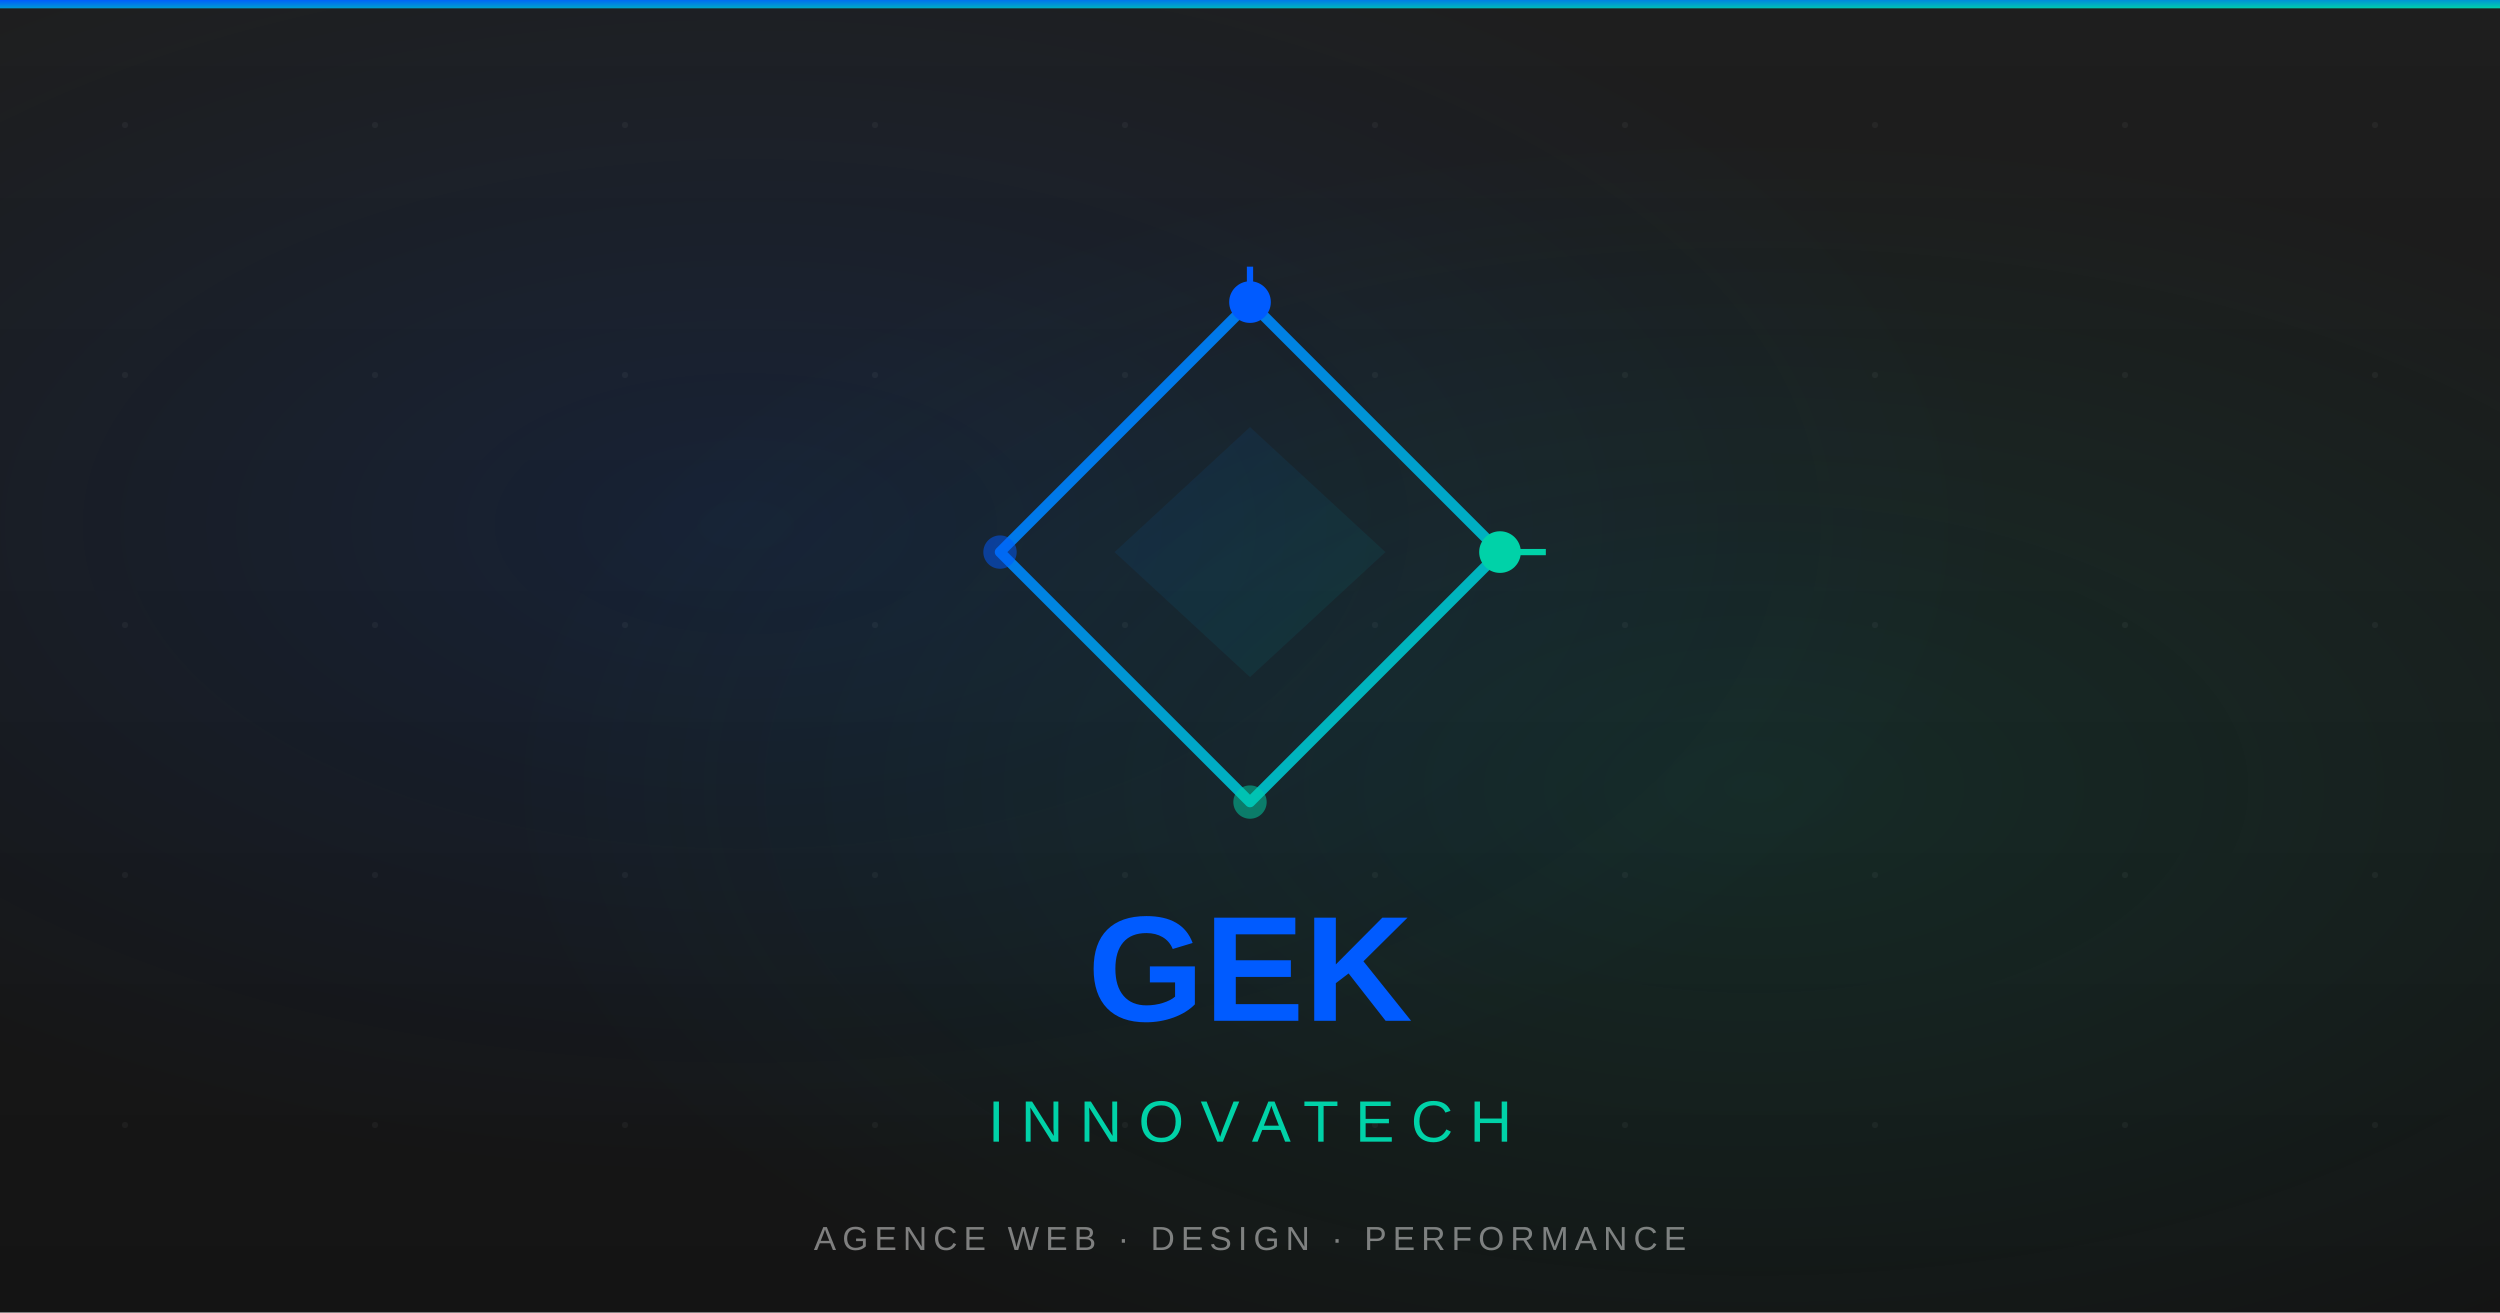
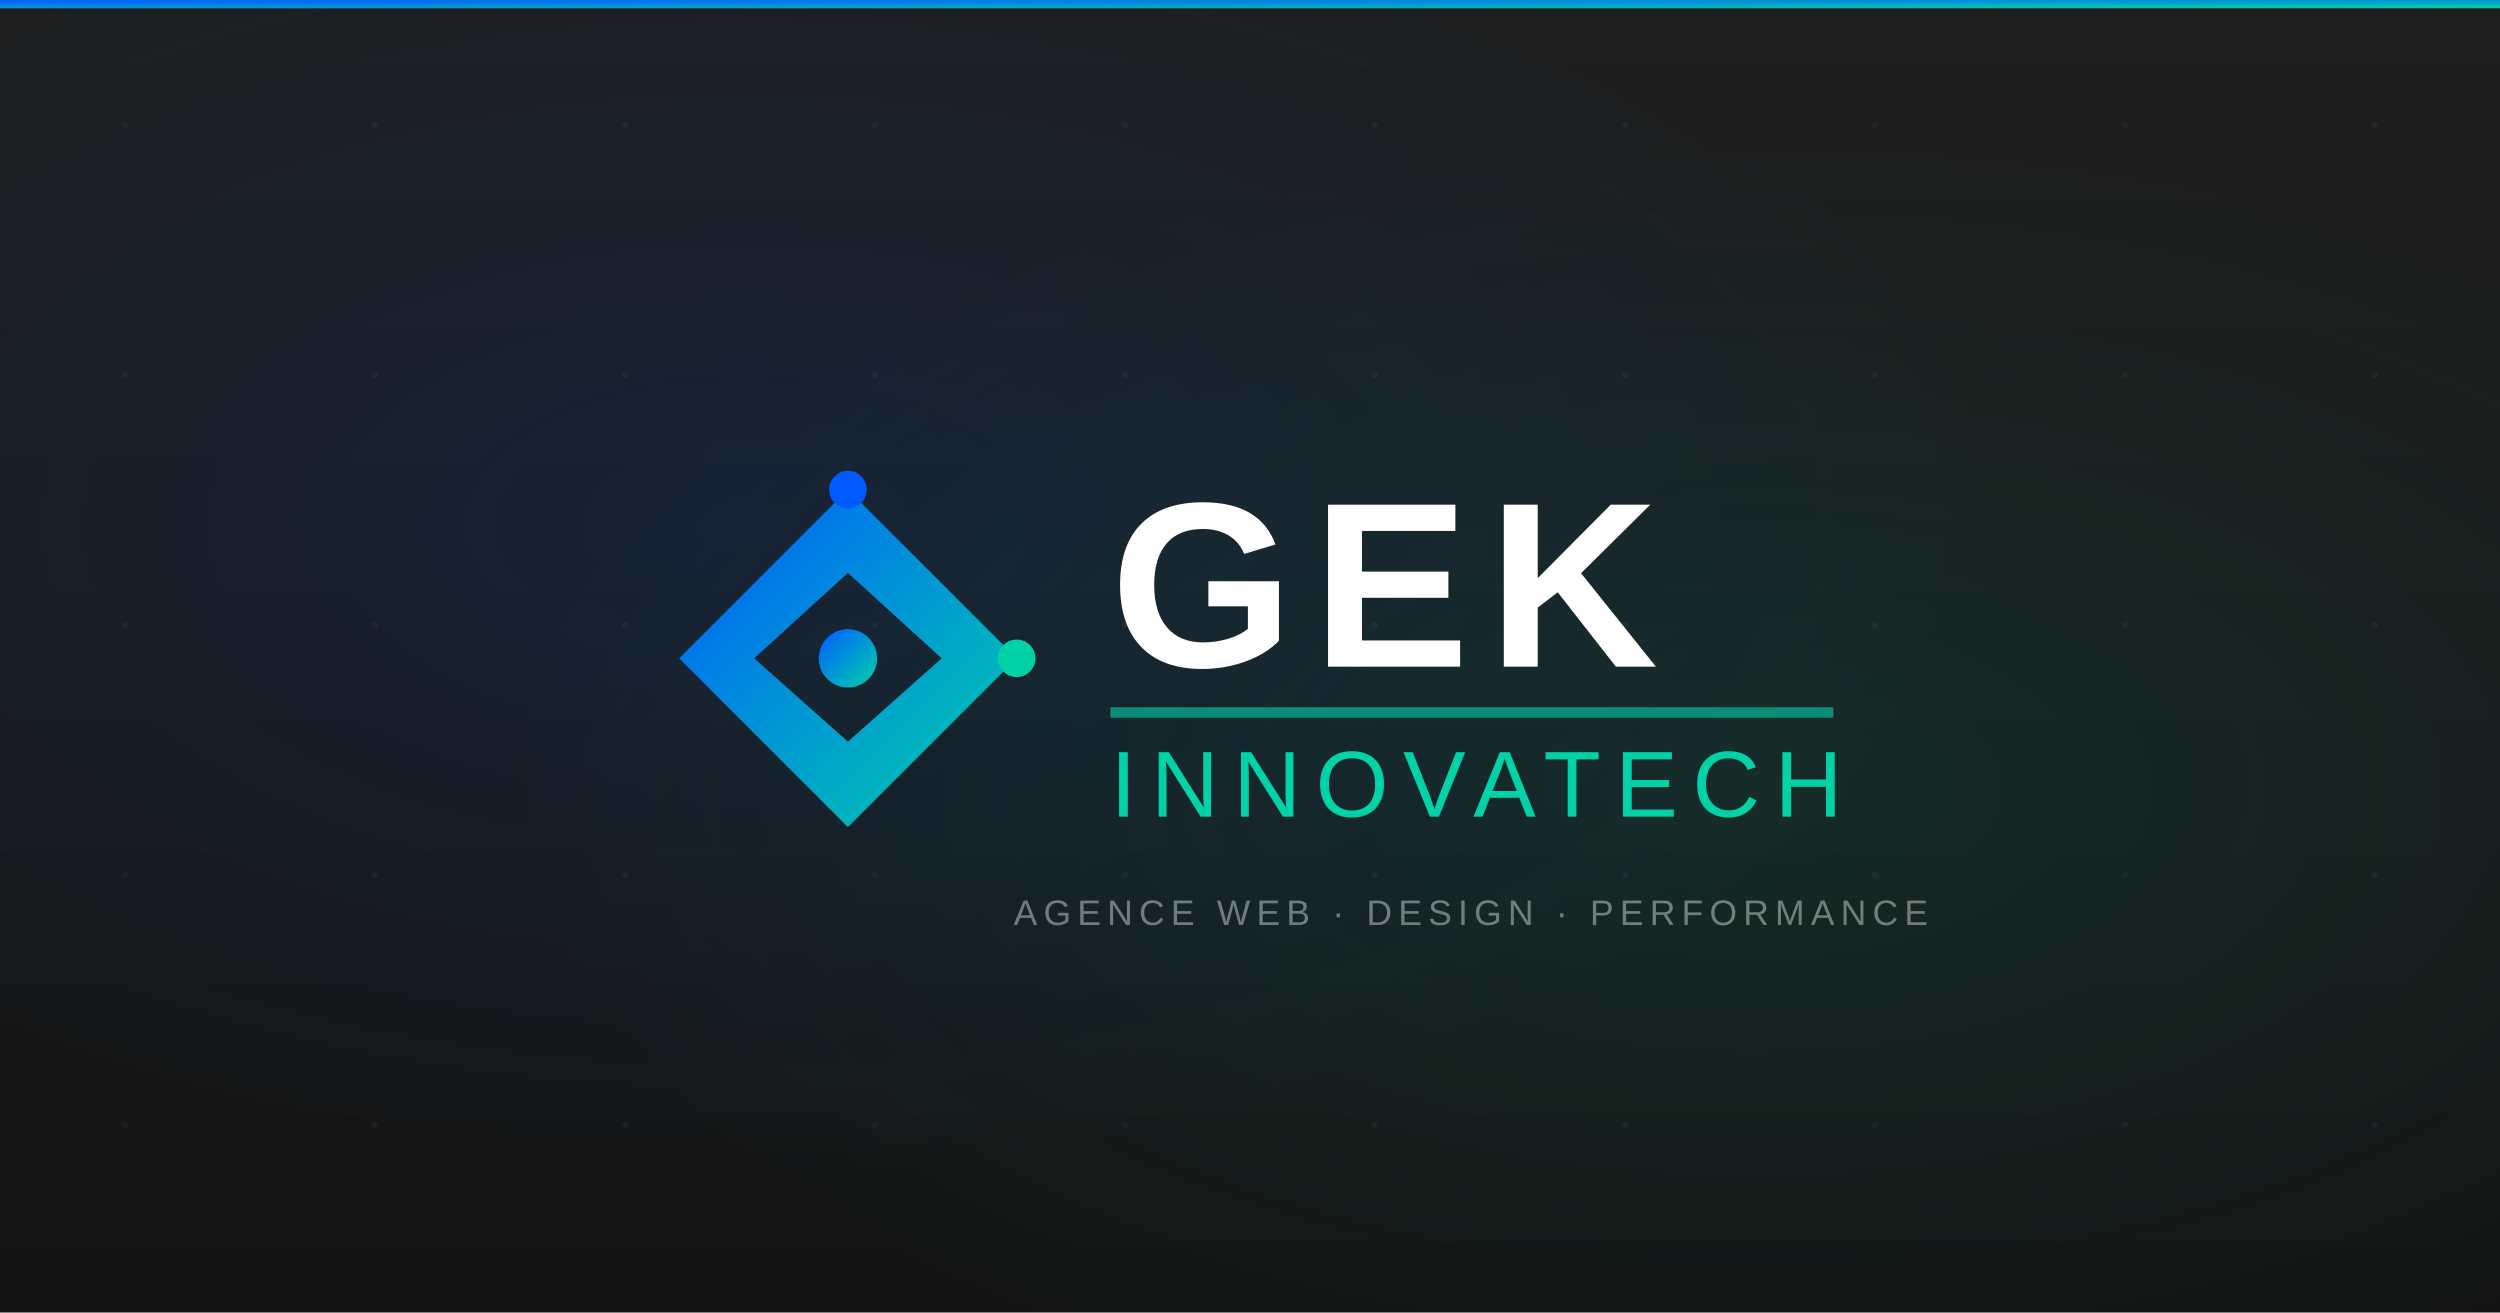
<svg xmlns="http://www.w3.org/2000/svg" viewBox="0 0 1200 630" width="1200" height="630">
  <defs>
    <linearGradient id="g1" x1="0" y1="0" x2="1" y2="1">
      <stop offset="0%" stop-color="#005BFF" />
      <stop offset="100%" stop-color="#00D2A8" />
    </linearGradient>
    <linearGradient id="g2" x1="0" y1="0" x2="0" y2="1">
      <stop offset="0%" stop-color="#1E1E1E" />
      <stop offset="100%" stop-color="#141414" />
    </linearGradient>
    <radialGradient id="glow1" cx="30%" cy="40%" r="50%">
      <stop offset="0%" stop-color="#005BFF" stop-opacity="0.12" />
      <stop offset="100%" stop-color="#005BFF" stop-opacity="0" />
    </radialGradient>
    <radialGradient id="glow2" cx="70%" cy="60%" r="50%">
      <stop offset="0%" stop-color="#00D2A8" stop-opacity="0.10" />
      <stop offset="100%" stop-color="#00D2A8" stop-opacity="0" />
    </radialGradient>
  </defs>
  <rect width="1200" height="630" fill="url(#g2)" />
  <rect width="1200" height="630" fill="url(#glow1)" />
  <rect width="1200" height="630" fill="url(#glow2)" />
  <g fill="#ffffff" fill-opacity="0.04">
    <circle cx="60" cy="60" r="1.5" />
    <circle cx="180" cy="60" r="1.5" />
    <circle cx="300" cy="60" r="1.5" />
    <circle cx="420" cy="60" r="1.5" />
    <circle cx="540" cy="60" r="1.5" />
    <circle cx="660" cy="60" r="1.5" />
    <circle cx="780" cy="60" r="1.5" />
    <circle cx="900" cy="60" r="1.5" />
    <circle cx="1020" cy="60" r="1.5" />
    <circle cx="1140" cy="60" r="1.5" />
    <circle cx="60" cy="180" r="1.5" />
    <circle cx="180" cy="180" r="1.5" />
    <circle cx="300" cy="180" r="1.5" />
    <circle cx="420" cy="180" r="1.5" />
    <circle cx="540" cy="180" r="1.5" />
    <circle cx="660" cy="180" r="1.5" />
    <circle cx="780" cy="180" r="1.5" />
    <circle cx="900" cy="180" r="1.5" />
    <circle cx="1020" cy="180" r="1.5" />
    <circle cx="1140" cy="180" r="1.5" />
    <circle cx="60" cy="300" r="1.5" />
    <circle cx="180" cy="300" r="1.5" />
    <circle cx="300" cy="300" r="1.5" />
    <circle cx="420" cy="300" r="1.5" />
    <circle cx="540" cy="300" r="1.5" />
    <circle cx="660" cy="300" r="1.5" />
    <circle cx="780" cy="300" r="1.5" />
    <circle cx="900" cy="300" r="1.5" />
    <circle cx="1020" cy="300" r="1.5" />
    <circle cx="1140" cy="300" r="1.5" />
    <circle cx="60" cy="420" r="1.5" />
    <circle cx="180" cy="420" r="1.5" />
    <circle cx="300" cy="420" r="1.5" />
    <circle cx="420" cy="420" r="1.5" />
    <circle cx="540" cy="420" r="1.5" />
    <circle cx="660" cy="420" r="1.5" />
    <circle cx="780" cy="420" r="1.5" />
    <circle cx="900" cy="420" r="1.5" />
    <circle cx="1020" cy="420" r="1.5" />
    <circle cx="1140" cy="420" r="1.5" />
    <circle cx="60" cy="540" r="1.5" />
    <circle cx="180" cy="540" r="1.5" />
    <circle cx="300" cy="540" r="1.5" />
    <circle cx="420" cy="540" r="1.5" />
    <circle cx="540" cy="540" r="1.5" />
    <circle cx="660" cy="540" r="1.5" />
    <circle cx="780" cy="540" r="1.5" />
    <circle cx="900" cy="540" r="1.5" />
    <circle cx="1020" cy="540" r="1.5" />
    <circle cx="1140" cy="540" r="1.5" />
  </g>
  <rect x="0" y="0" width="1200" height="4" fill="url(#g1)" />
-   <polygon points="600,145 720,265 600,385 480,265" fill="none" stroke="url(#g1)" stroke-width="5" stroke-linejoin="round" />
-   <polygon points="600,205 665,265 600,325 535,265" fill="url(#g1)" fill-opacity="0.08" />
-   <circle cx="600" cy="145" r="10" fill="#005BFF" />
-   <circle cx="720" cy="265" r="10" fill="#00D2A8" />
-   <circle cx="600" cy="385" r="8" fill="#00D2A8" fill-opacity="0.5" />
-   <circle cx="480" cy="265" r="8" fill="#005BFF" fill-opacity="0.5" />
-   <line x1="600" y1="128" x2="600" y2="145" stroke="#005BFF" stroke-width="3" />
-   <line x1="720" y1="265" x2="742" y2="265" stroke="#00D2A8" stroke-width="3" />
-   <text x="600" y="490" font-family="Arial Black, Arial, sans-serif" font-weight="900" font-size="72" fill="#005BFF" text-anchor="middle">GEK</text>
-   <text x="600" y="548" font-family="Arial, sans-serif" font-weight="400" font-size="28" fill="#00D2A8" text-anchor="middle" letter-spacing="8">INNOVATECH</text>
-   <text x="600" y="600" font-family="Arial, sans-serif" font-weight="300" font-size="16" fill="#ffffff" text-anchor="middle" fill-opacity="0.45" letter-spacing="3">AGENCE WEB · DESIGN · PERFORMANCE</text>
+   <path d="M407,235 L488,316 L407,397 L326,316 Z  M407,275 L452,316 L407,356 L362,316 Z" fill="url(#g1)" fill-rule="evenodd" />
+   <circle cx="407" cy="316" r="14" fill="url(#g1)" />
+   <circle cx="407" cy="235" r="9" fill="#005BFF" />
+   <circle cx="488" cy="316" r="9" fill="#00D2A8" />
+   <text x="533" y="320" font-family="system-ui,-apple-system,BlinkMacSystemFont,'Segoe UI','Helvetica Neue',Arial,sans-serif" font-size="113" font-weight="800" fill="#FFFFFF" letter-spacing="9">GEK</text>
+   <line x1="533" y1="342" x2="880" y2="342" stroke="#00D2A8" stroke-width="5" stroke-opacity="0.6" />
+   <text x="533" y="392" font-family="system-ui,-apple-system,BlinkMacSystemFont,'Segoe UI','Helvetica Neue',Arial,sans-serif" font-size="45" font-weight="500" fill="#00D2A8" letter-spacing="7">INNOVATECH</text>
+   <text x="706" y="444" font-family="system-ui,-apple-system,BlinkMacSystemFont,'Segoe UI','Helvetica Neue',Arial,sans-serif" font-weight="300" font-size="17" fill="#ffffff" text-anchor="middle" fill-opacity="0.4" letter-spacing="3">AGENCE WEB · DESIGN · PERFORMANCE</text>
</svg>
